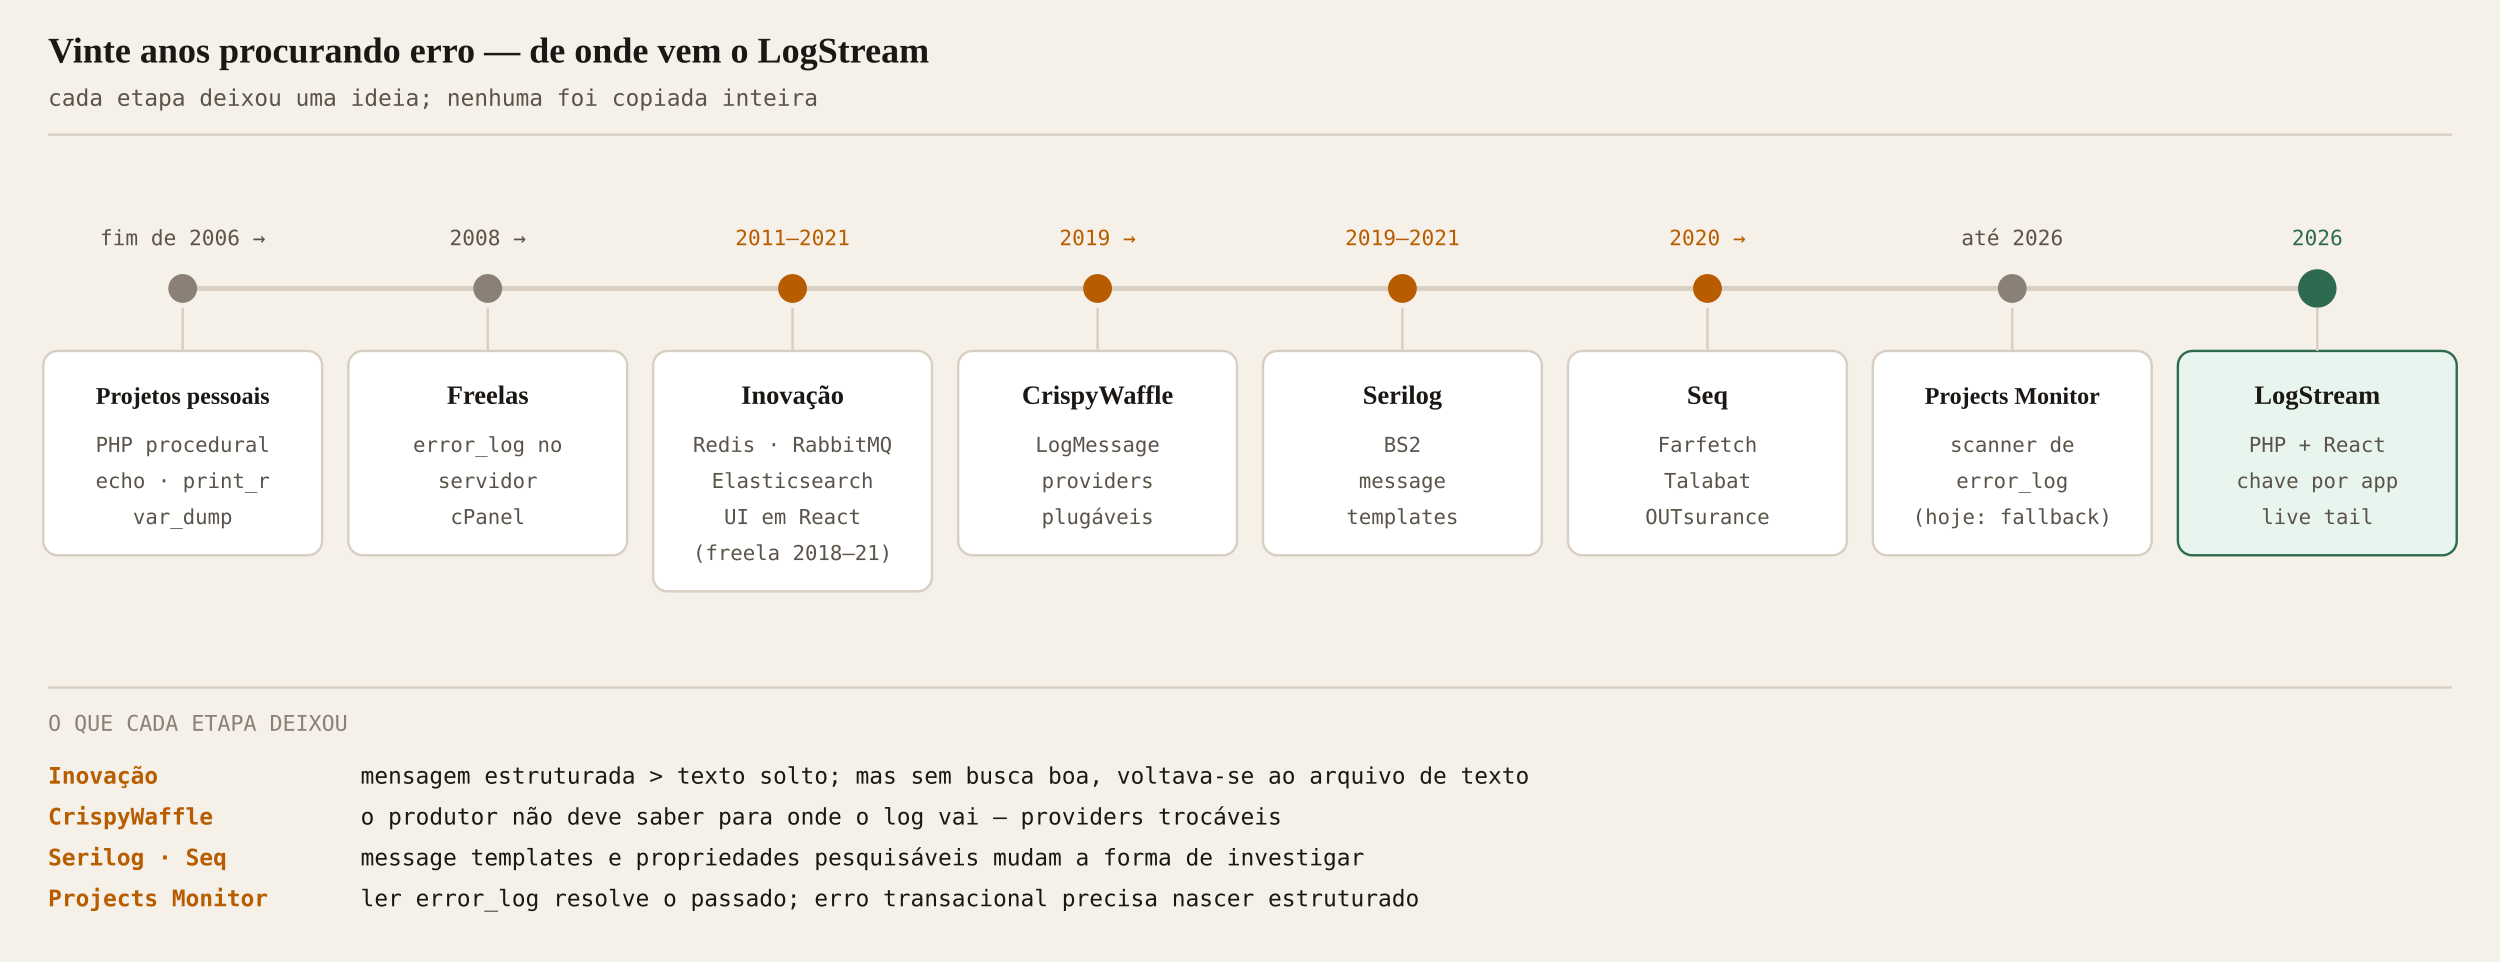
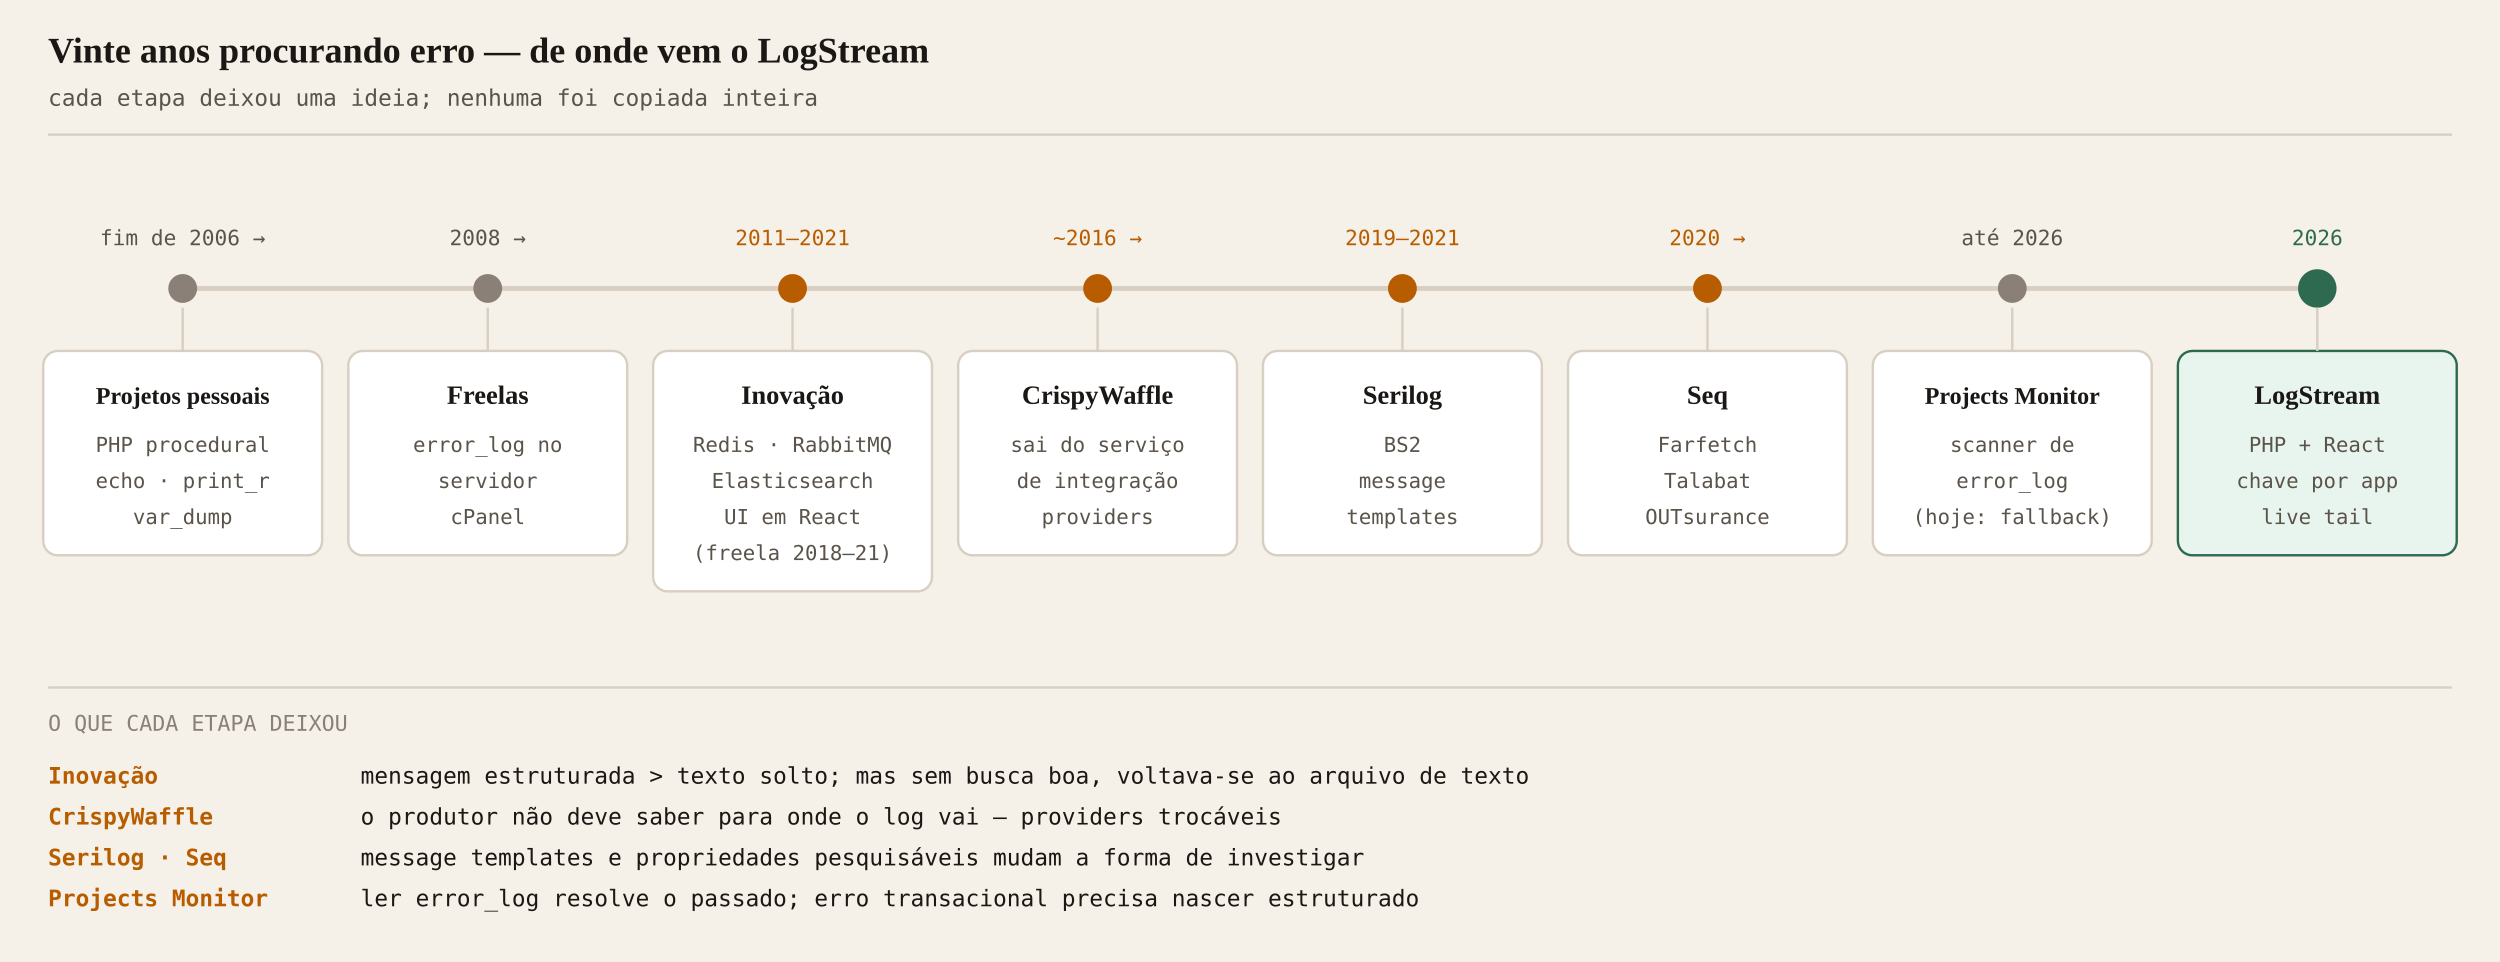
- <svg xmlns="http://www.w3.org/2000/svg" viewBox="0 0 1040 400" width="1040" height="400" role="img" aria-label="Linha do tempo das ferramentas de log: projetos pessoais desde o fim de 2006 e freelas desde 2008, com echo e error_log; Inovação de 2011 a 2018 como funcionário e até 2021 como freelancer, com Redis, RabbitMQ, Elasticsearch e UI em React; CrispyWaffle open source desde 2019; Serilog no BS2 de 2019 a 2021; Seq na Farfetch, Talabat e OUTsurance desde o fim de 2020; Projects Monitor com o scanner de error_log; e o LogStream em 2026.">
+ <svg xmlns="http://www.w3.org/2000/svg" viewBox="0 0 1040 400" width="1040" height="400" role="img" aria-label="Linha do tempo das ferramentas de log: projetos pessoais desde o fim de 2006 e freelas desde 2008, com echo e error_log; Inovação de 2011 a 2018 como funcionário e até 2021 como freelancer, com Redis, RabbitMQ, Elasticsearch e UI em React; CrispyWaffle open source por volta de 2016; Serilog no BS2 de 2019 a 2021; Seq na Farfetch, Talabat e OUTsurance desde o fim de 2020; Projects Monitor com o scanner de error_log; e o LogStream em 2026.">
  <defs>
    <marker id="a-ink" viewBox="0 0 10 10" refX="9" refY="5" markerWidth="7" markerHeight="7" orient="auto-start-reverse">
      <path d="M0,0 L10,5 L0,10 z" fill="#5a534a" />
    </marker>
    <marker id="a-green" viewBox="0 0 10 10" refX="9" refY="5" markerWidth="7" markerHeight="7" orient="auto-start-reverse">
      <path d="M0,0 L10,5 L0,10 z" fill="#2d6a4f" />
    </marker>
    <marker id="a-orange" viewBox="0 0 10 10" refX="9" refY="5" markerWidth="7" markerHeight="7" orient="auto-start-reverse">
      <path d="M0,0 L10,5 L0,10 z" fill="#b85c00" />
    </marker>
    <marker id="a-light" viewBox="0 0 10 10" refX="9" refY="5" markerWidth="7" markerHeight="7" orient="auto-start-reverse">
      <path d="M0,0 L10,5 L0,10 z" fill="#8a8078" />
    </marker>
  </defs>
  <rect width="1040" height="400" fill="#f5f0e8" />
  <text x="20" y="26" text-anchor="start" font-family="Source Serif 4, Georgia, serif" font-size="15" font-weight="600" fill="#1a1714">Vinte anos procurando erro — de onde vem o LogStream</text>
  <text x="20" y="44" text-anchor="start" font-family="JetBrains Mono, monospace" font-size="9.5" fill="#5a534a">cada etapa deixou uma ideia; nenhuma foi copiada inteira</text>
  <line x1="20" y1="56" x2="1020" y2="56" stroke="#d8cfc2" stroke-width="1" />
  <line x1="76" y1="120" x2="964" y2="120" stroke="#d8cfc2" stroke-width="2" />
  <circle cx="76.0" cy="120" r="6" fill="#8a8078" />
  <text x="76.0" y="102" text-anchor="middle" font-family="JetBrains Mono, monospace" font-size="8.8" fill="#5a534a">fim de 2006 →</text>
  <rect x="18.0" y="146" width="116" height="85" rx="6" fill="#ffffff" stroke="#d8cfc2" stroke-width="1" />
  <line x1="76.0" y1="128" x2="76.0" y2="146" stroke="#d8cfc2" stroke-width="1" />
  <text x="76.0" y="168" text-anchor="middle" font-family="Source Serif 4, Georgia, serif" font-size="10" font-weight="600" fill="#1a1714">Projetos pessoais</text>
  <text x="76.0" y="188" text-anchor="middle" font-family="JetBrains Mono, monospace" font-size="8.6" fill="#5a534a">PHP procedural</text>
  <text x="76.0" y="203" text-anchor="middle" font-family="JetBrains Mono, monospace" font-size="8.6" fill="#5a534a">echo · print_r</text>
  <text x="76.0" y="218" text-anchor="middle" font-family="JetBrains Mono, monospace" font-size="8.6" fill="#5a534a">var_dump</text>
  <circle cx="202.9" cy="120" r="6" fill="#8a8078" />
  <text x="202.9" y="102" text-anchor="middle" font-family="JetBrains Mono, monospace" font-size="8.8" fill="#5a534a">2008 →</text>
  <rect x="144.9" y="146" width="116" height="85" rx="6" fill="#ffffff" stroke="#d8cfc2" stroke-width="1" />
  <line x1="202.9" y1="128" x2="202.9" y2="146" stroke="#d8cfc2" stroke-width="1" />
  <text x="202.9" y="168" text-anchor="middle" font-family="Source Serif 4, Georgia, serif" font-size="11" font-weight="600" fill="#1a1714">Freelas</text>
  <text x="202.9" y="188" text-anchor="middle" font-family="JetBrains Mono, monospace" font-size="8.6" fill="#5a534a">error_log no</text>
  <text x="202.9" y="203" text-anchor="middle" font-family="JetBrains Mono, monospace" font-size="8.6" fill="#5a534a">servidor</text>
  <text x="202.9" y="218" text-anchor="middle" font-family="JetBrains Mono, monospace" font-size="8.6" fill="#5a534a">cPanel</text>
  <circle cx="329.7" cy="120" r="6" fill="#b85c00" />
  <text x="329.7" y="102" text-anchor="middle" font-family="JetBrains Mono, monospace" font-size="8.8" fill="#b85c00">2011–2021</text>
  <rect x="271.7" y="146" width="116" height="100" rx="6" fill="#ffffff" stroke="#d8cfc2" stroke-width="1" />
  <line x1="329.7" y1="128" x2="329.7" y2="146" stroke="#d8cfc2" stroke-width="1" />
  <text x="329.7" y="168" text-anchor="middle" font-family="Source Serif 4, Georgia, serif" font-size="11" font-weight="600" fill="#1a1714">Inovação</text>
  <text x="329.7" y="188" text-anchor="middle" font-family="JetBrains Mono, monospace" font-size="8.6" fill="#5a534a">Redis · RabbitMQ</text>
  <text x="329.7" y="203" text-anchor="middle" font-family="JetBrains Mono, monospace" font-size="8.6" fill="#5a534a">Elasticsearch</text>
  <text x="329.7" y="218" text-anchor="middle" font-family="JetBrains Mono, monospace" font-size="8.6" fill="#5a534a">UI em React</text>
  <text x="329.7" y="233" text-anchor="middle" font-family="JetBrains Mono, monospace" font-size="8.6" fill="#5a534a">(freela 2018–21)</text>
  <circle cx="456.6" cy="120" r="6" fill="#b85c00" />
-   <text x="456.6" y="102" text-anchor="middle" font-family="JetBrains Mono, monospace" font-size="8.8" fill="#b85c00">2019 →</text>
+   <text x="456.6" y="102" text-anchor="middle" font-family="JetBrains Mono, monospace" font-size="8.8" fill="#b85c00">~2016 →</text>
  <rect x="398.6" y="146" width="116" height="85" rx="6" fill="#ffffff" stroke="#d8cfc2" stroke-width="1" />
  <line x1="456.6" y1="128" x2="456.6" y2="146" stroke="#d8cfc2" stroke-width="1" />
  <text x="456.6" y="168" text-anchor="middle" font-family="Source Serif 4, Georgia, serif" font-size="11" font-weight="600" fill="#1a1714">CrispyWaffle</text>
-   <text x="456.6" y="188" text-anchor="middle" font-family="JetBrains Mono, monospace" font-size="8.6" fill="#5a534a">LogMessage</text>
-   <text x="456.6" y="203" text-anchor="middle" font-family="JetBrains Mono, monospace" font-size="8.6" fill="#5a534a">providers</text>
-   <text x="456.6" y="218" text-anchor="middle" font-family="JetBrains Mono, monospace" font-size="8.6" fill="#5a534a">plugáveis</text>
+   <text x="456.6" y="188" text-anchor="middle" font-family="JetBrains Mono, monospace" font-size="8.6" fill="#5a534a">sai do serviço</text>
+   <text x="456.6" y="203" text-anchor="middle" font-family="JetBrains Mono, monospace" font-size="8.6" fill="#5a534a">de integração</text>
+   <text x="456.6" y="218" text-anchor="middle" font-family="JetBrains Mono, monospace" font-size="8.6" fill="#5a534a">providers</text>
  <circle cx="583.4" cy="120" r="6" fill="#b85c00" />
  <text x="583.4" y="102" text-anchor="middle" font-family="JetBrains Mono, monospace" font-size="8.8" fill="#b85c00">2019–2021</text>
  <rect x="525.4" y="146" width="116" height="85" rx="6" fill="#ffffff" stroke="#d8cfc2" stroke-width="1" />
  <line x1="583.4" y1="128" x2="583.4" y2="146" stroke="#d8cfc2" stroke-width="1" />
  <text x="583.4" y="168" text-anchor="middle" font-family="Source Serif 4, Georgia, serif" font-size="11" font-weight="600" fill="#1a1714">Serilog</text>
  <text x="583.4" y="188" text-anchor="middle" font-family="JetBrains Mono, monospace" font-size="8.6" fill="#5a534a">BS2</text>
  <text x="583.4" y="203" text-anchor="middle" font-family="JetBrains Mono, monospace" font-size="8.6" fill="#5a534a">message</text>
  <text x="583.4" y="218" text-anchor="middle" font-family="JetBrains Mono, monospace" font-size="8.6" fill="#5a534a">templates</text>
  <circle cx="710.3" cy="120" r="6" fill="#b85c00" />
  <text x="710.3" y="102" text-anchor="middle" font-family="JetBrains Mono, monospace" font-size="8.8" fill="#b85c00">2020 →</text>
  <rect x="652.3" y="146" width="116" height="85" rx="6" fill="#ffffff" stroke="#d8cfc2" stroke-width="1" />
  <line x1="710.3" y1="128" x2="710.3" y2="146" stroke="#d8cfc2" stroke-width="1" />
  <text x="710.3" y="168" text-anchor="middle" font-family="Source Serif 4, Georgia, serif" font-size="11" font-weight="600" fill="#1a1714">Seq</text>
  <text x="710.3" y="188" text-anchor="middle" font-family="JetBrains Mono, monospace" font-size="8.6" fill="#5a534a">Farfetch</text>
  <text x="710.3" y="203" text-anchor="middle" font-family="JetBrains Mono, monospace" font-size="8.6" fill="#5a534a">Talabat</text>
  <text x="710.3" y="218" text-anchor="middle" font-family="JetBrains Mono, monospace" font-size="8.6" fill="#5a534a">OUTsurance</text>
  <circle cx="837.1" cy="120" r="6" fill="#8a8078" />
  <text x="837.1" y="102" text-anchor="middle" font-family="JetBrains Mono, monospace" font-size="8.8" fill="#5a534a">até 2026</text>
  <rect x="779.1" y="146" width="116" height="85" rx="6" fill="#ffffff" stroke="#d8cfc2" stroke-width="1" />
  <line x1="837.1" y1="128" x2="837.1" y2="146" stroke="#d8cfc2" stroke-width="1" />
  <text x="837.1" y="168" text-anchor="middle" font-family="Source Serif 4, Georgia, serif" font-size="10" font-weight="600" fill="#1a1714">Projects Monitor</text>
  <text x="837.1" y="188" text-anchor="middle" font-family="JetBrains Mono, monospace" font-size="8.6" fill="#5a534a">scanner de</text>
  <text x="837.1" y="203" text-anchor="middle" font-family="JetBrains Mono, monospace" font-size="8.6" fill="#5a534a">error_log</text>
  <text x="837.1" y="218" text-anchor="middle" font-family="JetBrains Mono, monospace" font-size="8.6" fill="#5a534a">(hoje: fallback)</text>
  <circle cx="964.0" cy="120" r="8" fill="#2d6a4f" />
  <text x="964.0" y="102" text-anchor="middle" font-family="JetBrains Mono, monospace" font-size="8.8" fill="#2d6a4f">2026</text>
  <rect x="906.0" y="146" width="116" height="85" rx="6" fill="#e8f5ee" stroke="#2d6a4f" stroke-width="1" />
  <line x1="964.0" y1="128" x2="964.0" y2="146" stroke="#d8cfc2" stroke-width="1" />
  <text x="964.0" y="168" text-anchor="middle" font-family="Source Serif 4, Georgia, serif" font-size="11" font-weight="600" fill="#1a1714">LogStream</text>
  <text x="964.0" y="188" text-anchor="middle" font-family="JetBrains Mono, monospace" font-size="8.6" fill="#5a534a">PHP + React</text>
  <text x="964.0" y="203" text-anchor="middle" font-family="JetBrains Mono, monospace" font-size="8.6" fill="#5a534a">chave por app</text>
  <text x="964.0" y="218" text-anchor="middle" font-family="JetBrains Mono, monospace" font-size="8.6" fill="#5a534a">live tail</text>
  <line x1="20" y1="286" x2="1020" y2="286" stroke="#d8cfc2" stroke-width="1" />
  <text x="20" y="304" text-anchor="start" font-family="JetBrains Mono, monospace" font-size="9" fill="#8a8078">O QUE CADA ETAPA DEIXOU</text>
  <text x="20" y="326" text-anchor="start" font-family="JetBrains Mono, monospace" font-size="9.5" font-weight="600" fill="#b85c00">Inovação</text>
  <text x="150" y="326" text-anchor="start" font-family="JetBrains Mono, monospace" font-size="9.5" fill="#1a1714">mensagem estruturada &gt; texto solto; mas sem busca boa, voltava-se ao arquivo de texto</text>
  <text x="20" y="343" text-anchor="start" font-family="JetBrains Mono, monospace" font-size="9.5" font-weight="600" fill="#b85c00">CrispyWaffle</text>
  <text x="150" y="343" text-anchor="start" font-family="JetBrains Mono, monospace" font-size="9.5" fill="#1a1714">o produtor não deve saber para onde o log vai — providers trocáveis</text>
  <text x="20" y="360" text-anchor="start" font-family="JetBrains Mono, monospace" font-size="9.5" font-weight="600" fill="#b85c00">Serilog · Seq</text>
  <text x="150" y="360" text-anchor="start" font-family="JetBrains Mono, monospace" font-size="9.5" fill="#1a1714">message templates e propriedades pesquisáveis mudam a forma de investigar</text>
  <text x="20" y="377" text-anchor="start" font-family="JetBrains Mono, monospace" font-size="9.5" font-weight="600" fill="#b85c00">Projects Monitor</text>
  <text x="150" y="377" text-anchor="start" font-family="JetBrains Mono, monospace" font-size="9.5" fill="#1a1714">ler error_log resolve o passado; erro transacional precisa nascer estruturado</text>
</svg>
